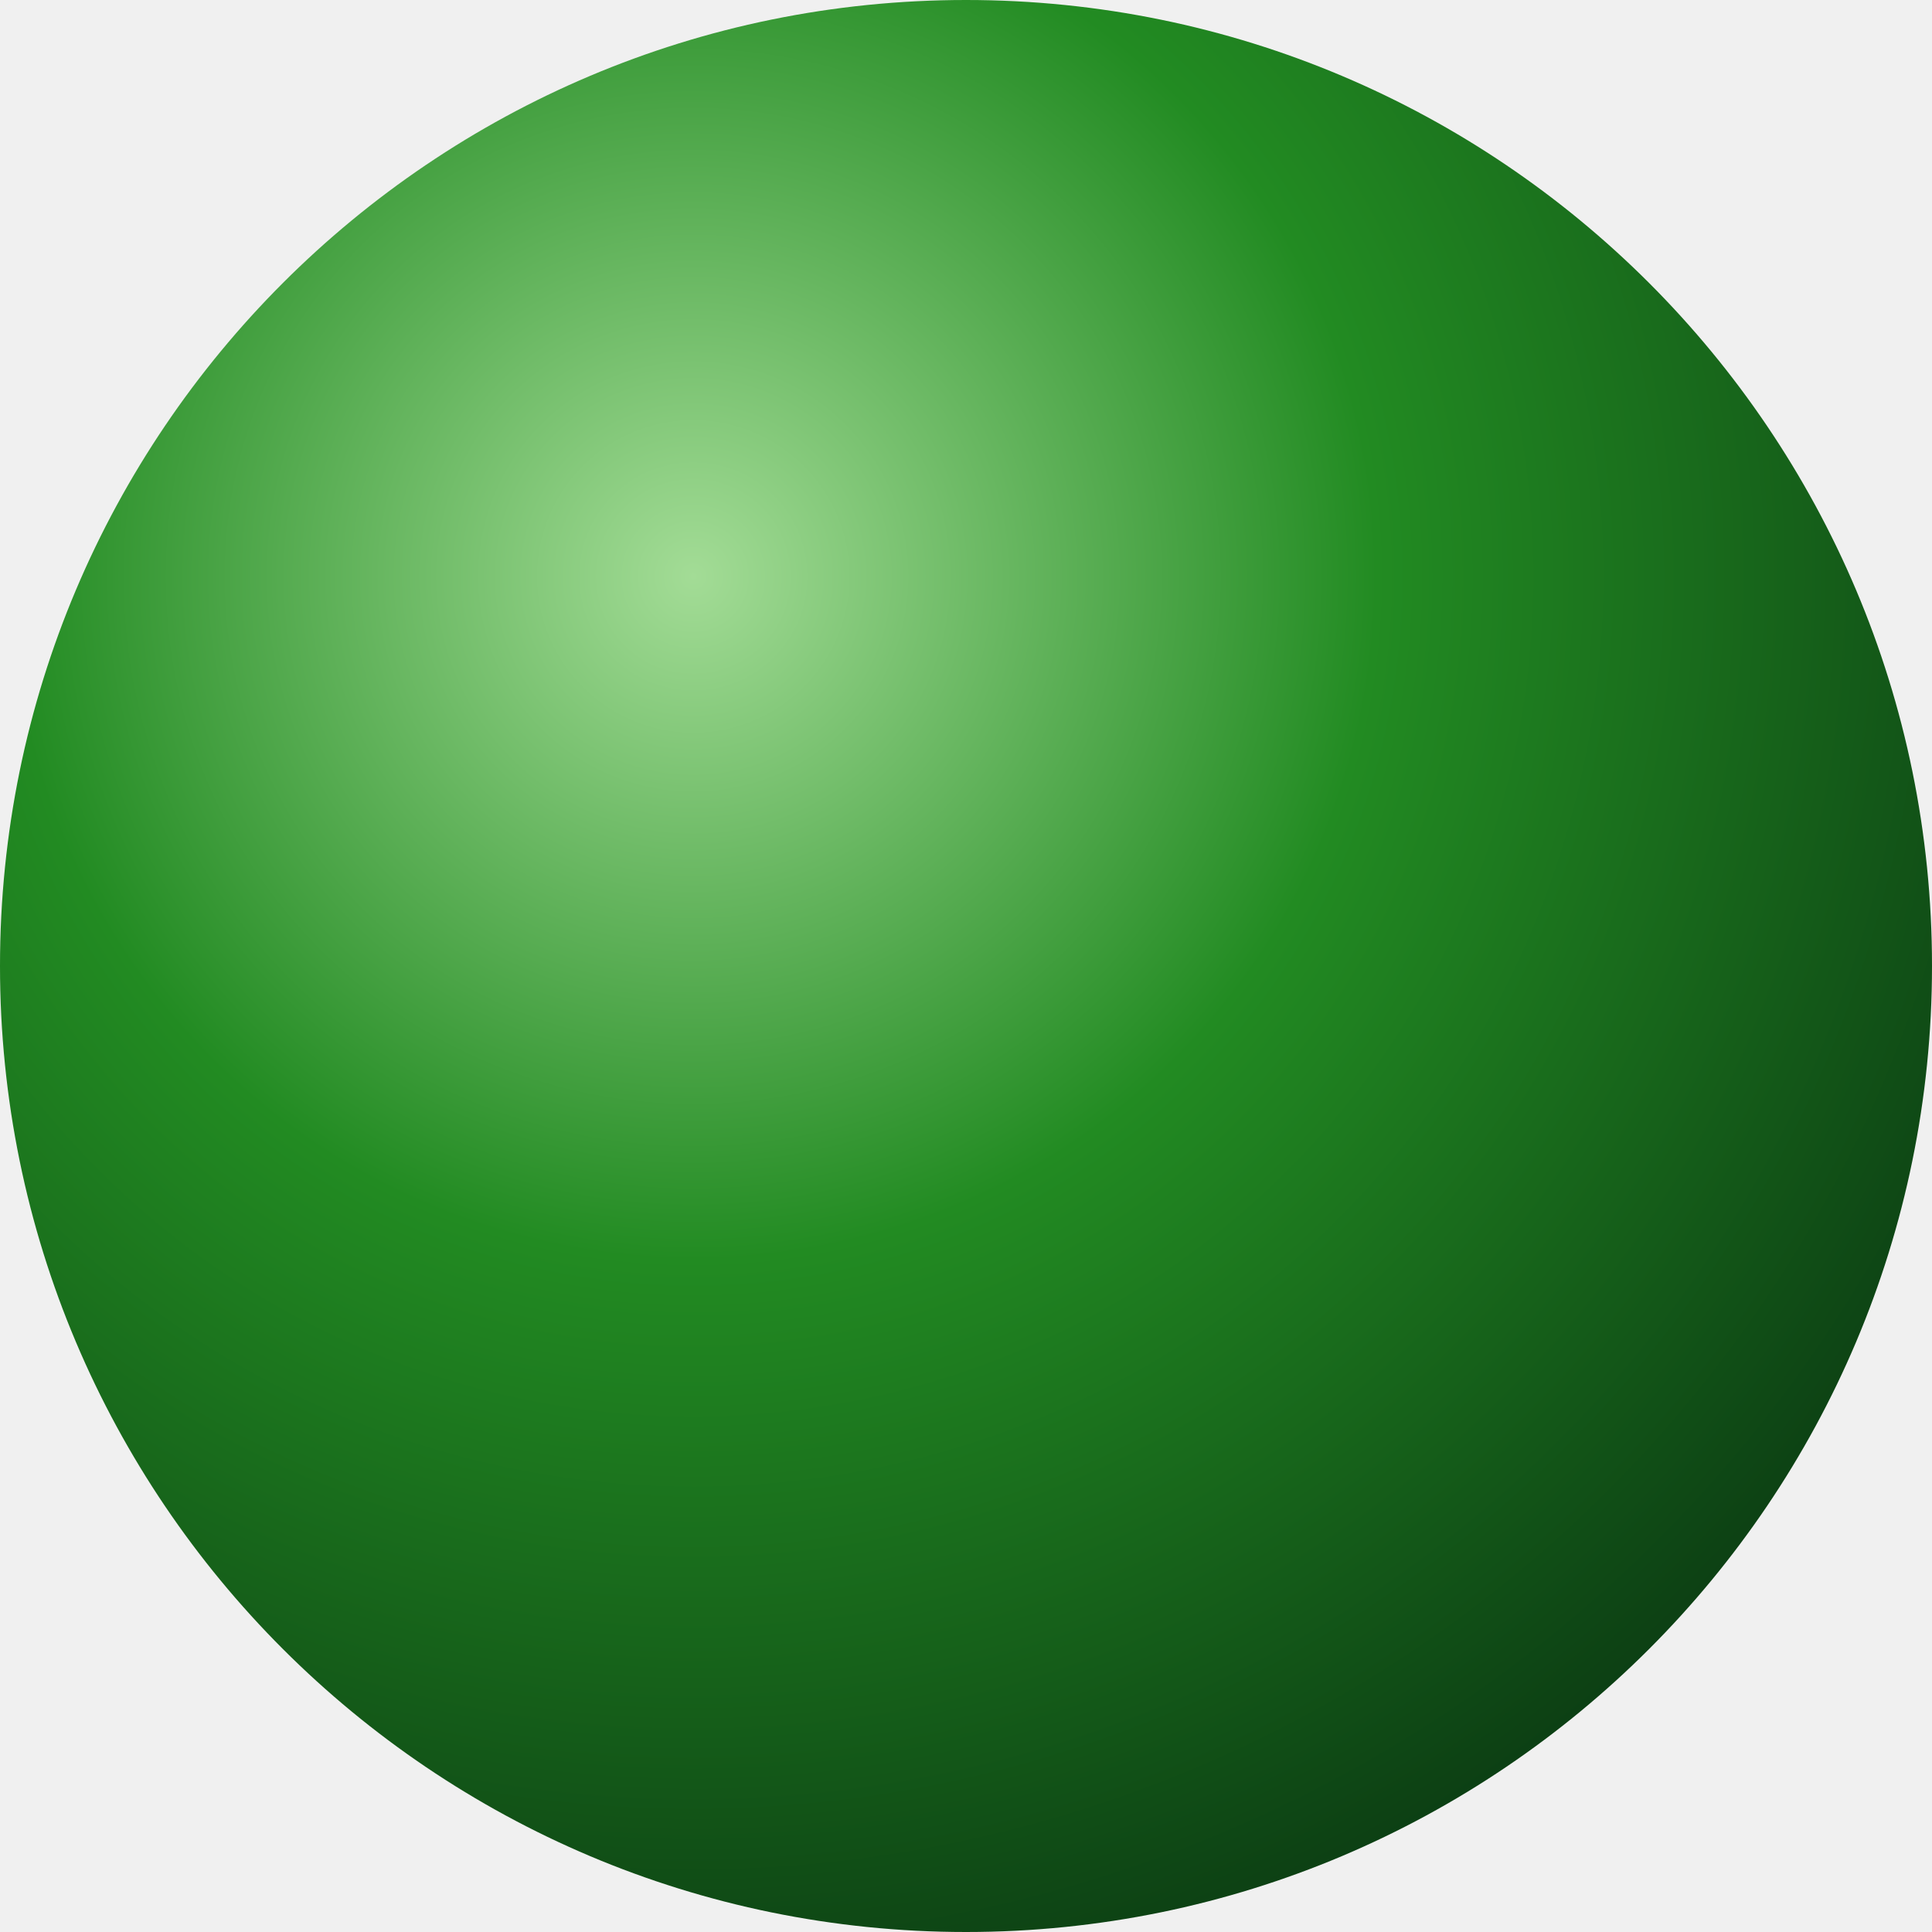
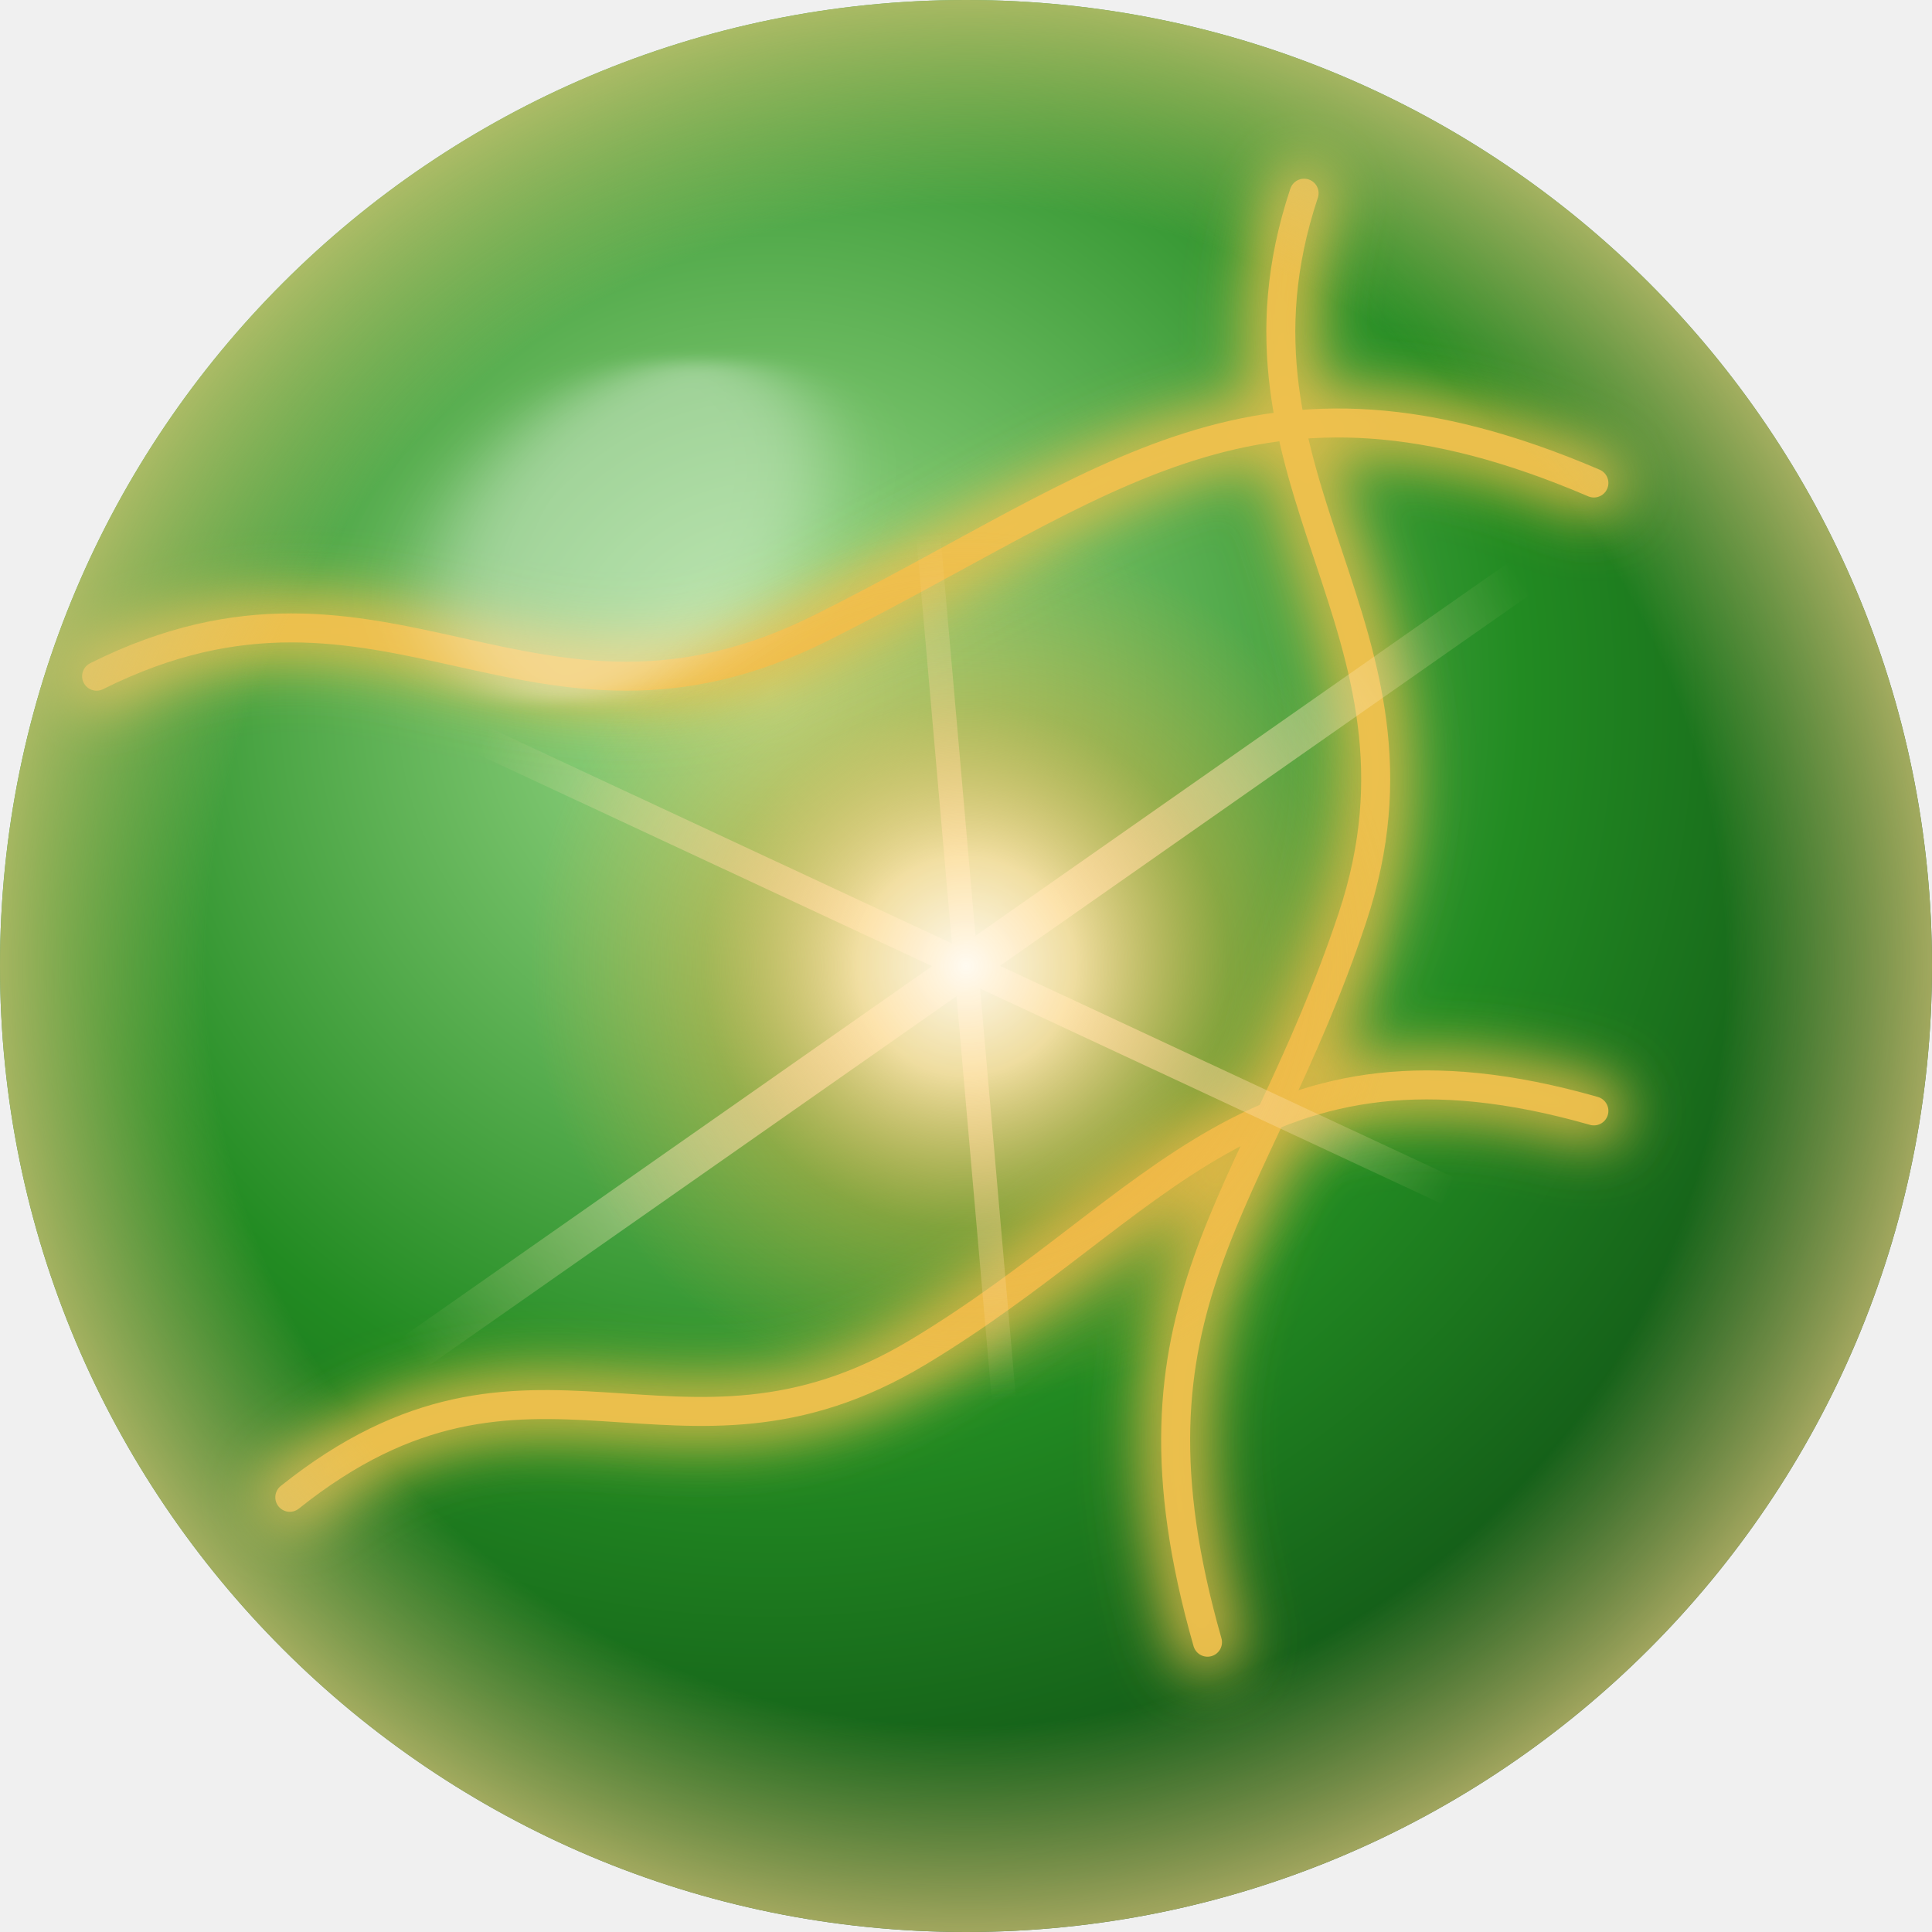
<svg xmlns="http://www.w3.org/2000/svg" viewBox="0 0 40 40">
  <defs>
-     <radialGradient id="d1-record-logo" cx="0.36" cy="0.3" r="0.78">
-       <stop offset="0" stop-color="#a3dc96" />
-       <stop offset="0.45" stop-color="#228b22" />
-       <stop offset="1" stop-color="#0a3812" />
+     <radialGradient id="d1r-ball" cx="0.4" cy="0.36" r="0.7">
+       <stop offset="0" stop-color="#a3de8f" />
+       <stop offset="0.55" stop-color="#228b22" />
+       <stop offset="1" stop-color="#0b3f12" />
    </radialGradient>
+     <radialGradient id="d1r-burst" cx="0.5" cy="0.5" r="0.5">
+       <stop offset="0" stop-color="#fffaf0" />
+       <stop offset="0.25" stop-color="#ffe2a8" stop-opacity="0.9" />
+       <stop offset="0.6" stop-color="#f2a93b" stop-opacity="0.35" />
+       <stop offset="1" stop-color="#f2a93b" stop-opacity="0" />
+     </radialGradient>
+     <radialGradient id="d1r-rim" cx="0.5" cy="0.5" r="0.5">
+       <stop offset="0.78" stop-color="#d9c97a" stop-opacity="0" />
+       <stop offset="1" stop-color="#d9c97a" stop-opacity="0.75" />
+     </radialGradient>
+     <linearGradient id="d1r-ray" x1="0" x2="1">
+       <stop offset="0" stop-color="#ffe2a8" stop-opacity="0" />
+       <stop offset="0.5" stop-color="#fffaf0" />
+       <stop offset="1" stop-color="#ffe2a8" stop-opacity="0" />
+     </linearGradient>
+     <filter id="d1r-glow" x="-20%" y="-20%" width="140%" height="140%">
+       <feGaussianBlur stdDeviation="0.6" />
+     </filter>
+     <clipPath id="d1r-clip">
+       <circle cx="20" cy="20" r="20" />
+     </clipPath>
  </defs>
-   <circle cx="20" cy="20" r="20" fill="url(#d1-record-logo)" />
+   <circle cx="20" cy="20" r="20" fill="url(#d1r-ball)" />
+   <g clip-path="url(#d1r-clip)" fill="none" stroke="#f2c14e" stroke-linecap="round">
+     <g filter="url(#d1r-glow)" stroke-width="1.4" opacity="0.85">
+       <path d="M2 14c6-3 9 2 15-1s9-6 16-3" />
+       <path d="M6 31c5-4 8 0 13-3s7-7 14-5" />
+       <path d="M27 4c-2 6 3 9 1 15s-5 8-3 15" />
+     </g>
+     <g stroke-width="0.6" opacity="0.9">
+       <path d="M2 14c6-3 9 2 15-1s9-6 16-3" />
+       <path d="M6 31c5-4 8 0 13-3s7-7 14-5" />
+       <path d="M27 4c-2 6 3 9 1 15s-5 8-3 15" />
+     </g>
+   </g>
+   <g fill="url(#d1r-ray)">
+     <rect x="6" y="19.6" width="28" height="0.8" transform="rotate(-35 20 20)" />
+     <rect x="9" y="19.7" width="22" height="0.6" transform="rotate(25 20 20)" />
+     <rect x="11" y="19.75" width="18" height="0.5" transform="rotate(85 20 20)" />
+   </g>
+   <circle cx="20" cy="20" r="9" fill="url(#d1r-burst)" />
+   <circle cx="20" cy="20" r="20" fill="url(#d1r-rim)" />
+   <ellipse cx="13" cy="11" rx="4.5" ry="3" fill="#ffffff" opacity="0.35" filter="url(#d1r-glow)" transform="rotate(-35 13 11)" />
</svg>
